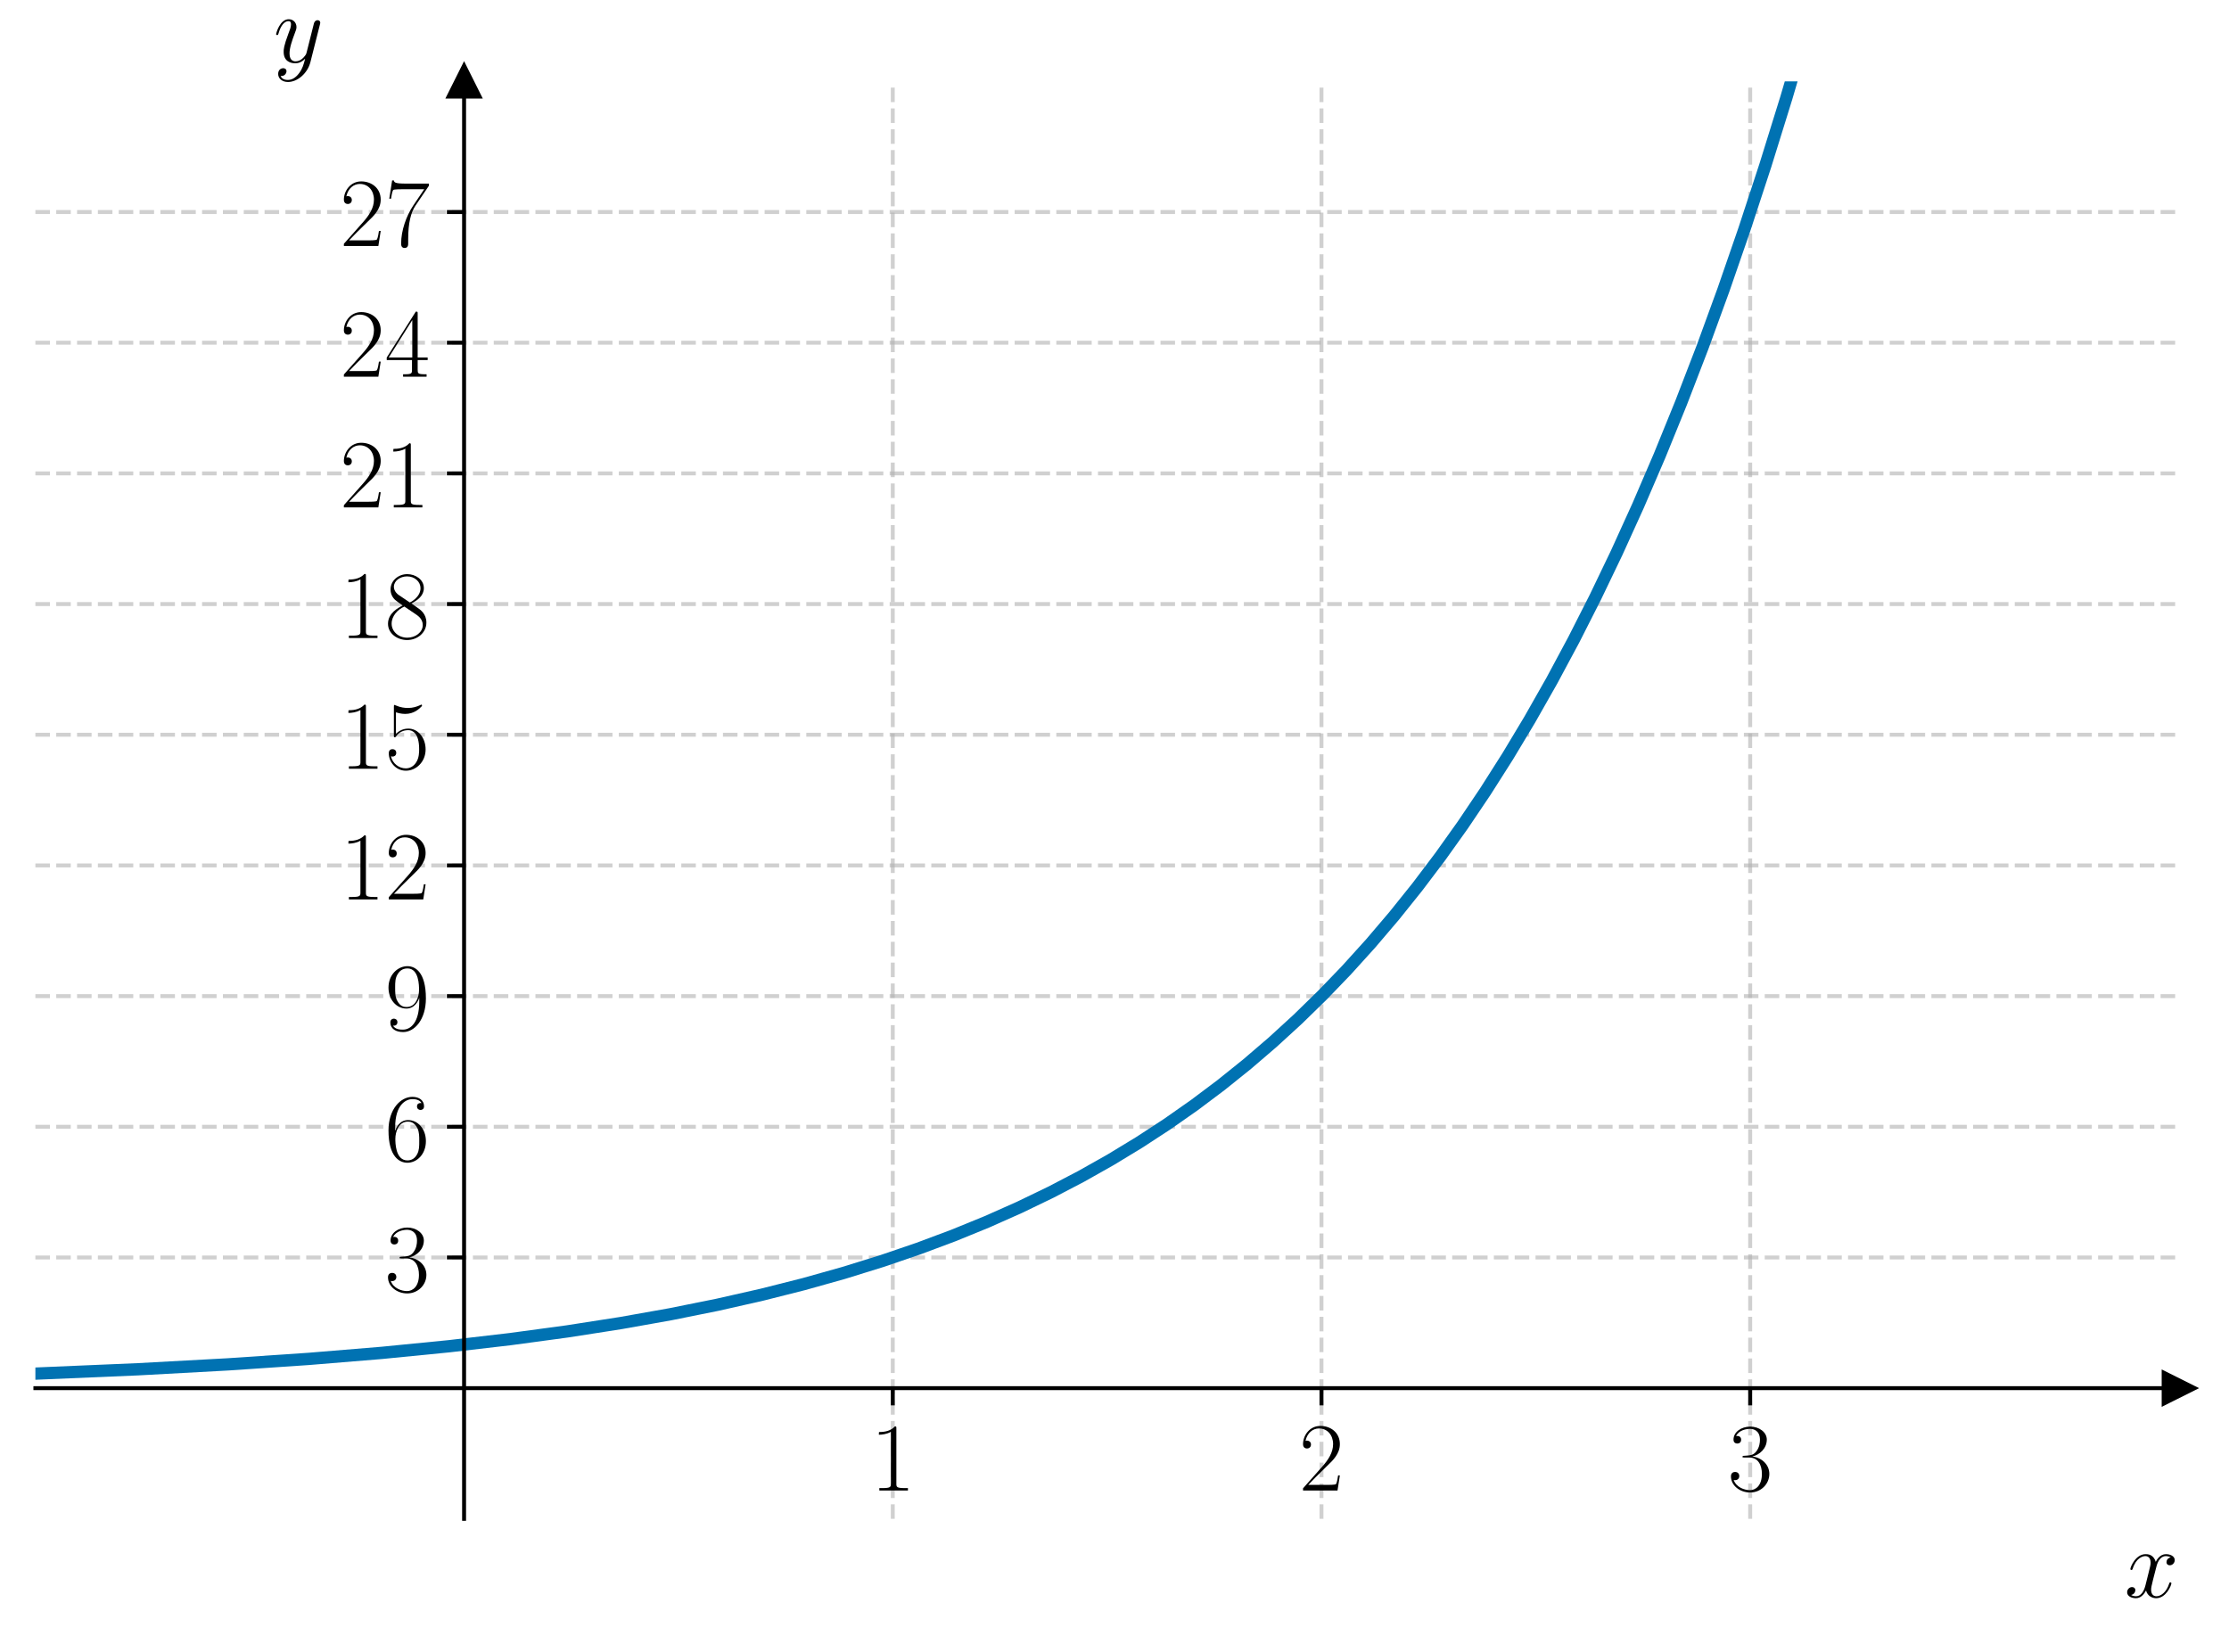
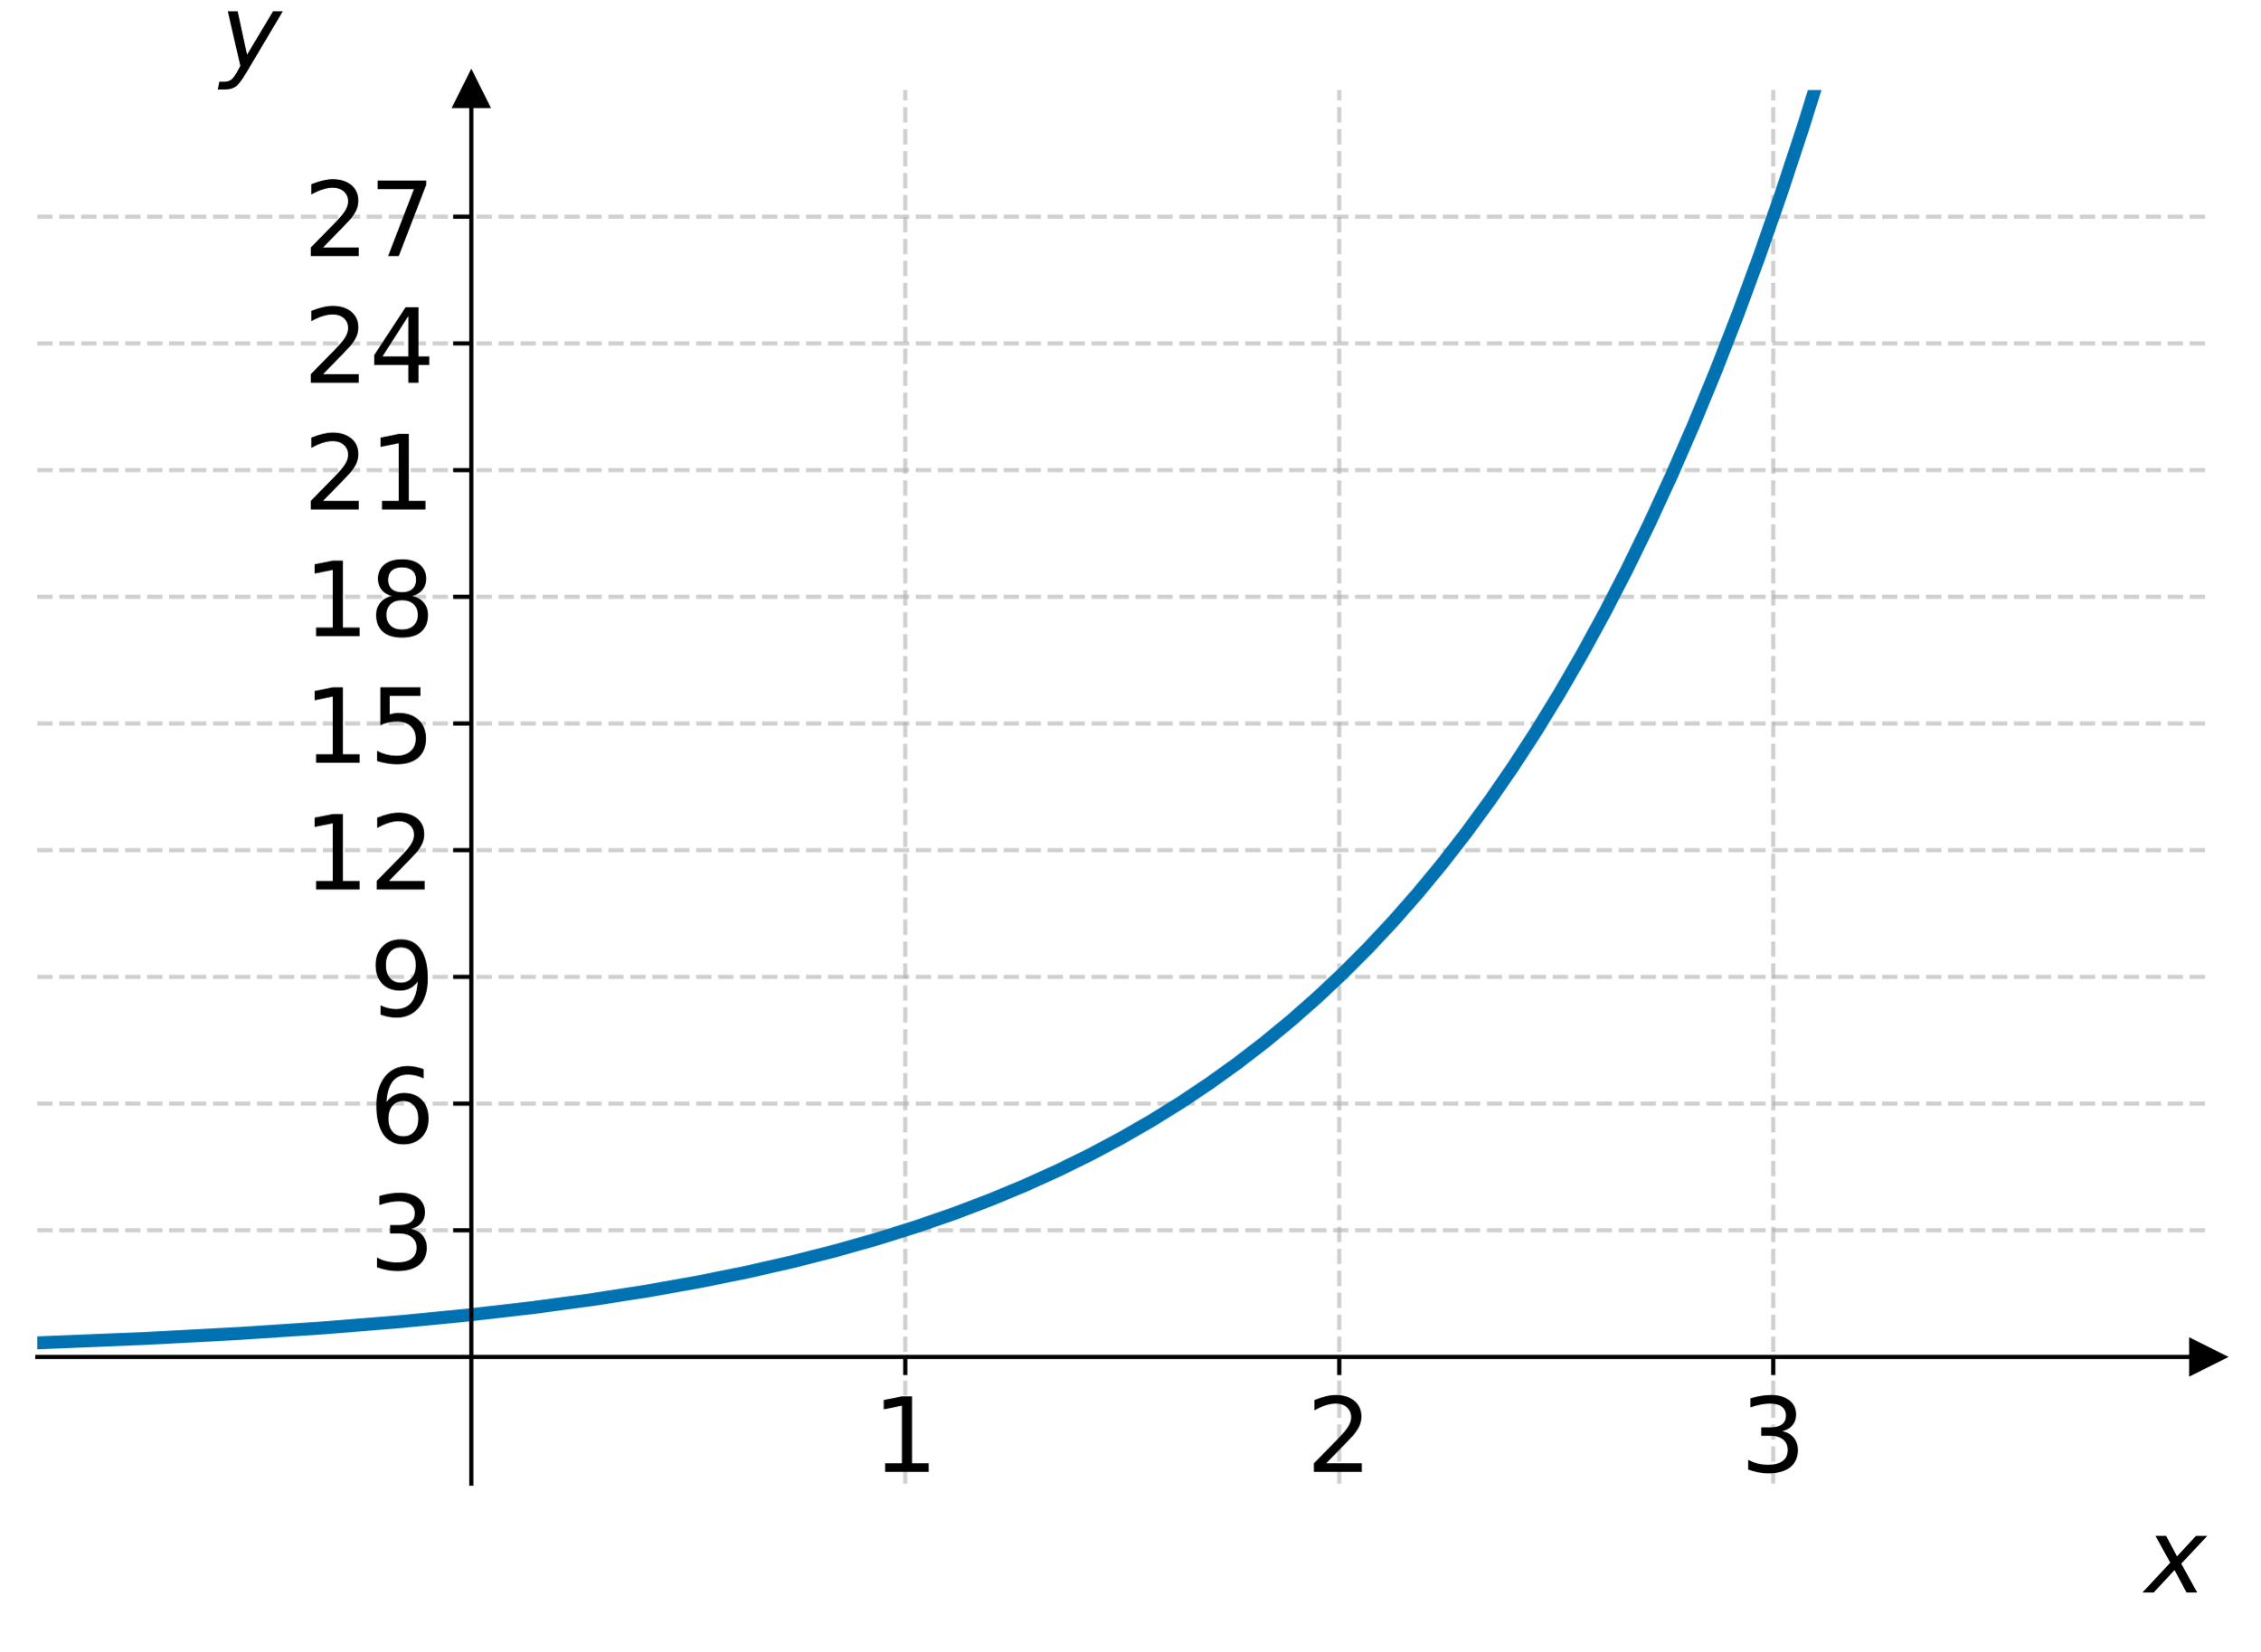
- <svg xmlns="http://www.w3.org/2000/svg" xmlns:xlink="http://www.w3.org/1999/xlink" width="453.6pt" height="336.137pt" viewBox="0 0 453.6 336.137" version="1.1">
+ <svg xmlns="http://www.w3.org/2000/svg" xmlns:xlink="http://www.w3.org/1999/xlink" width="436.32pt" height="318.974pt" viewBox="0 0 436.32 318.974" version="1.1">
  <defs>
    <style type="text/css">*{stroke-linejoin: round; stroke-linecap: butt}</style>
  </defs>
  <g id="figure_1">
    <g id="patch_1">
-       <path d="M 0 336.137  L 453.6 336.137  L 453.6 0  L 0 0  L 0 336.137  z " style="fill: none" />
+       <path d="M 0 318.974  L 436.32 318.974  L 436.32 -0  L 0 -0  L 0 318.974  z " style="fill: none" />
    </g>
    <g id="axes_1">
      <g id="patch_2">
-         <path d="M 7.2 309.107  L 443.4 309.107  L 443.4 16.556  L 7.2 16.556  L 7.2 309.107  z " style="fill: none" />
+         <path d="M 7.2 286.53  L 426.12 286.53  L 426.12 17.378  L 7.2 17.378  L 7.2 286.53  z " style="fill: none" />
      </g>
      <g id="matplotlib.axis_1">
        <g id="xtick_1">
          <g id="line2d_1">
-             <path d="M 181.68 309.107  L 181.68 16.556  " clip-path="url(#p5bfb05ebf1)" style="fill: none; stroke-dasharray: 2.96,1.28; stroke-dashoffset: 0; stroke: #b0b0b0; stroke-opacity: 0.6; stroke-width: 0.8" />
+             <path d="M 174.768 286.53  L 174.768 17.378  " clip-path="url(#pfa158aeb58)" style="fill: none; stroke-dasharray: 2.96,1.28; stroke-dashoffset: 0; stroke: #b0b0b0; stroke-opacity: 0.6; stroke-width: 0.8" />
          </g>
          <g id="line2d_2">
            <defs>
-               <path id="ma3b7e8a0de" d="M 0 0  L 0 3.5  " style="stroke: #000000; stroke-width: 0.8" />
-             </defs>
-             <g>
-               <use xlink:href="#ma3b7e8a0de" x="181.68" y="282.511" style="stroke: #000000; stroke-width: 0.8" />
+               <path id="m0962814862" d="M 0 0  L 0 3.5  " style="stroke: #000000; stroke-width: 0.8" />
+             </defs>
+             <g>
+               <use xlink:href="#m0962814862" x="174.768" y="262.062" style="stroke: #000000; stroke-width: 0.8" />
            </g>
          </g>
          <g id="text_1">
-             <g transform="translate(177.111 303.3482) scale(0.2 -0.2)">
-               <defs>
-                 <path id="CMR17-31" d="M 1702 4058  C 1702 4192 1696 4192 1606 4192  C 1357 3916 979 3827 621 3827  C 602 3827 570 3827 563 3808  C 557 3795 557 3782 557 3648  C 755 3648 1088 3686 1344 3839  L 1344 461  C 1344 236 1331 160 781 160  L 589 160  L 589 0  C 896 0 1216 0 1523 0  C 1830 0 2150 0 2458 0  L 2458 160  L 2266 160  C 1715 160 1702 230 1702 458  L 1702 4058  z " transform="scale(0.015625)" />
-               </defs>
-               <use xlink:href="#CMR17-31" transform="scale(0.996264)" />
+             <g transform="translate(168.4055 284.2586) scale(0.2 -0.2)">
+               <defs>
+                 <path id="DejaVuSans-31" d="M 794 531  L 1825 531  L 1825 4091  L 703 3866  L 703 4441  L 1819 4666  L 2450 4666  L 2450 531  L 3481 531  L 3481 0  L 794 0  L 794 531  z " transform="scale(0.015625)" />
+               </defs>
+               <use xlink:href="#DejaVuSans-31" />
            </g>
          </g>
        </g>
        <g id="xtick_2">
          <g id="line2d_3">
-             <path d="M 268.92 309.107  L 268.92 16.556  " clip-path="url(#p5bfb05ebf1)" style="fill: none; stroke-dasharray: 2.96,1.28; stroke-dashoffset: 0; stroke: #b0b0b0; stroke-opacity: 0.6; stroke-width: 0.8" />
+             <path d="M 258.552 286.53  L 258.552 17.378  " clip-path="url(#pfa158aeb58)" style="fill: none; stroke-dasharray: 2.96,1.28; stroke-dashoffset: 0; stroke: #b0b0b0; stroke-opacity: 0.6; stroke-width: 0.8" />
          </g>
          <g id="line2d_4">
            <g>
-               <use xlink:href="#ma3b7e8a0de" x="268.92" y="282.511" style="stroke: #000000; stroke-width: 0.8" />
+               <use xlink:href="#m0962814862" x="258.552" y="262.062" style="stroke: #000000; stroke-width: 0.8" />
            </g>
          </g>
          <g id="text_2">
-             <g transform="translate(264.351 303.3482) scale(0.2 -0.2)">
-               <defs>
-                 <path id="CMR17-32" d="M 2669 989  L 2554 989  C 2490 536 2438 459 2413 420  C 2381 369 1920 369 1830 369  L 602 369  C 832 619 1280 1072 1824 1597  C 2214 1967 2669 2402 2669 3035  C 2669 3790 2067 4224 1395 4224  C 691 4224 262 3604 262 3030  C 262 2780 448 2748 525 2748  C 589 2748 781 2787 781 3010  C 781 3207 614 3264 525 3264  C 486 3264 448 3258 422 3245  C 544 3790 915 4058 1306 4058  C 1862 4058 2227 3617 2227 3035  C 2227 2479 1901 2000 1536 1584  L 262 146  L 262 0  L 2515 0  L 2669 989  z " transform="scale(0.015625)" />
-               </defs>
-               <use xlink:href="#CMR17-32" transform="scale(0.996264)" />
+             <g transform="translate(252.1895 284.2586) scale(0.2 -0.2)">
+               <defs>
+                 <path id="DejaVuSans-32" d="M 1228 531  L 3431 531  L 3431 0  L 469 0  L 469 531  Q 828 903 1448 1529  Q 2069 2156 2228 2338  Q 2531 2678 2651 2914  Q 2772 3150 2772 3378  Q 2772 3750 2511 3984  Q 2250 4219 1831 4219  Q 1534 4219 1204 4116  Q 875 4013 500 3803  L 500 4441  Q 881 4594 1212 4672  Q 1544 4750 1819 4750  Q 2544 4750 2975 4387  Q 3406 4025 3406 3419  Q 3406 3131 3298 2873  Q 3191 2616 2906 2266  Q 2828 2175 2409 1742  Q 1991 1309 1228 531  z " transform="scale(0.015625)" />
+               </defs>
+               <use xlink:href="#DejaVuSans-32" />
            </g>
          </g>
        </g>
        <g id="xtick_3">
          <g id="line2d_5">
-             <path d="M 356.16 309.107  L 356.16 16.556  " clip-path="url(#p5bfb05ebf1)" style="fill: none; stroke-dasharray: 2.96,1.28; stroke-dashoffset: 0; stroke: #b0b0b0; stroke-opacity: 0.6; stroke-width: 0.8" />
+             <path d="M 342.336 286.53  L 342.336 17.378  " clip-path="url(#pfa158aeb58)" style="fill: none; stroke-dasharray: 2.96,1.28; stroke-dashoffset: 0; stroke: #b0b0b0; stroke-opacity: 0.6; stroke-width: 0.8" />
          </g>
          <g id="line2d_6">
            <g>
-               <use xlink:href="#ma3b7e8a0de" x="356.16" y="282.511" style="stroke: #000000; stroke-width: 0.8" />
+               <use xlink:href="#m0962814862" x="342.336" y="262.062" style="stroke: #000000; stroke-width: 0.8" />
            </g>
          </g>
          <g id="text_3">
-             <g transform="translate(351.591 303.3482) scale(0.2 -0.2)">
-               <defs>
-                 <path id="CMR17-33" d="M 1414 2157  C 1984 2157 2234 1662 2234 1090  C 2234 320 1824 25 1453 25  C 1114 25 563 194 390 693  C 422 680 454 680 486 680  C 640 680 755 782 755 948  C 755 1133 614 1216 486 1216  C 378 1216 211 1165 211 926  C 211 335 787 -128 1466 -128  C 2176 -128 2720 430 2720 1085  C 2720 1707 2208 2157 1600 2227  C 2086 2328 2554 2756 2554 3329  C 2554 3820 2048 4179 1472 4179  C 890 4179 378 3829 378 3329  C 378 3110 544 3072 627 3072  C 762 3072 877 3155 877 3321  C 877 3486 762 3569 627 3569  C 602 3569 570 3569 544 3557  C 730 3959 1235 4032 1459 4032  C 1683 4032 2106 3925 2106 3320  C 2106 3143 2080 2828 1862 2550  C 1670 2304 1453 2304 1242 2284  C 1210 2284 1062 2269 1037 2269  C 992 2263 966 2257 966 2208  C 966 2163 973 2157 1101 2157  L 1414 2157  z " transform="scale(0.015625)" />
-               </defs>
-               <use xlink:href="#CMR17-33" transform="scale(0.996264)" />
+             <g transform="translate(335.9735 284.2586) scale(0.2 -0.2)">
+               <defs>
+                 <path id="DejaVuSans-33" d="M 2597 2516  Q 3050 2419 3304 2112  Q 3559 1806 3559 1356  Q 3559 666 3084 287  Q 2609 -91 1734 -91  Q 1441 -91 1130 -33  Q 819 25 488 141  L 488 750  Q 750 597 1062 519  Q 1375 441 1716 441  Q 2309 441 2620 675  Q 2931 909 2931 1356  Q 2931 1769 2642 2001  Q 2353 2234 1838 2234  L 1294 2234  L 1294 2753  L 1863 2753  Q 2328 2753 2575 2939  Q 2822 3125 2822 3475  Q 2822 3834 2567 4026  Q 2313 4219 1838 4219  Q 1578 4219 1281 4162  Q 984 4106 628 3988  L 628 4550  Q 988 4650 1302 4700  Q 1616 4750 1894 4750  Q 2613 4750 3031 4423  Q 3450 4097 3450 3541  Q 3450 3153 3228 2886  Q 3006 2619 2597 2516  z " transform="scale(0.015625)" />
+               </defs>
+               <use xlink:href="#DejaVuSans-33" />
            </g>
          </g>
        </g>
        <g id="text_4">
-           <g transform="translate(432.3132 325.0609) scale(0.2 -0.2)">
-             <defs>
-               <path id="CMMI12-78" d="M 3034 2606  C 2829 2567 2752 2414 2752 2293  C 2752 2139 2874 2088 2963 2088  C 3155 2088 3290 2254 3290 2427  C 3290 2695 2982 2816 2714 2816  C 2323 2816 2106 2433 2048 2312  C 1901 2816 1504 2816 1389 2816  C 736 2816 390 1980 390 1839  C 390 1814 416 1782 461 1782  C 512 1782 525 1820 538 1846  C 755 2555 1184 2689 1370 2689  C 1658 2689 1715 2420 1715 2267  C 1715 2127 1677 1980 1600 1673  L 1382 798  C 1286 415 1101 64 762 64  C 730 64 570 64 435 147  C 666 192 717 383 717 460  C 717 588 621 664 499 664  C 346 664 179 530 179 326  C 179 57 480 -64 755 -64  C 1062 -64 1280 179 1414 441  C 1517 64 1837 -64 2074 -64  C 2726 -64 3072 773 3072 913  C 3072 945 3046 971 3008 971  C 2950 971 2944 939 2925 888  C 2752 326 2381 64 2093 64  C 1869 64 1747 230 1747 492  C 1747 632 1773 734 1875 1156  L 2099 2024  C 2195 2408 2413 2689 2707 2689  C 2720 2689 2899 2689 3034 2606  z " transform="scale(0.015625)" />
-             </defs>
-             <use xlink:href="#CMMI12-78" transform="scale(0.996264)" />
+           <g transform="translate(414.12 307.6149) scale(0.2 -0.2)">
+             <defs>
+               <path id="DejaVuSans-Oblique-78" d="M 3841 3500  L 2234 1784  L 3219 0  L 2559 0  L 1819 1388  L 531 0  L -166 0  L 1556 1844  L 641 3500  L 1300 3500  L 1972 2234  L 3144 3500  L 3841 3500  z " transform="scale(0.015625)" />
+             </defs>
+             <use xlink:href="#DejaVuSans-Oblique-78" transform="translate(0 0.3125)" />
          </g>
        </g>
      </g>
      <g id="matplotlib.axis_2">
        <g id="ytick_1">
          <g id="line2d_7">
-             <path d="M 7.2 255.916  L 443.4 255.916  " clip-path="url(#p5bfb05ebf1)" style="fill: none; stroke-dasharray: 2.96,1.28; stroke-dashoffset: 0; stroke: #b0b0b0; stroke-opacity: 0.6; stroke-width: 0.8" />
+             <path d="M 7.2 237.593  L 426.12 237.593  " clip-path="url(#pfa158aeb58)" style="fill: none; stroke-dasharray: 2.96,1.28; stroke-dashoffset: 0; stroke: #b0b0b0; stroke-opacity: 0.6; stroke-width: 0.8" />
          </g>
          <g id="line2d_8">
            <defs>
-               <path id="mc82c716b6d" d="M 0 0  L -3.5 0  " style="stroke: #000000; stroke-width: 0.8" />
-             </defs>
-             <g>
-               <use xlink:href="#mc82c716b6d" x="94.44" y="255.916" style="stroke: #000000; stroke-width: 0.8" />
+               <path id="mb7e7aaaeb7" d="M 0 0  L -3.5 0  " style="stroke: #000000; stroke-width: 0.8" />
+             </defs>
+             <g>
+               <use xlink:href="#mb7e7aaaeb7" x="90.984" y="237.593" style="stroke: #000000; stroke-width: 0.8" />
            </g>
          </g>
          <g id="text_5">
-             <g transform="translate(78.30191 262.8343) scale(0.2 -0.2)">
-               <use xlink:href="#CMR17-33" transform="scale(0.996264)" />
+             <g transform="translate(71.259 245.1918) scale(0.2 -0.2)">
+               <use xlink:href="#DejaVuSans-33" />
            </g>
          </g>
        </g>
        <g id="ytick_2">
          <g id="line2d_9">
-             <path d="M 7.2 229.32  L 443.4 229.32  " clip-path="url(#p5bfb05ebf1)" style="fill: none; stroke-dasharray: 2.96,1.28; stroke-dashoffset: 0; stroke: #b0b0b0; stroke-opacity: 0.6; stroke-width: 0.8" />
+             <path d="M 7.2 213.125  L 426.12 213.125  " clip-path="url(#pfa158aeb58)" style="fill: none; stroke-dasharray: 2.96,1.28; stroke-dashoffset: 0; stroke: #b0b0b0; stroke-opacity: 0.6; stroke-width: 0.8" />
          </g>
          <g id="line2d_10">
            <g>
-               <use xlink:href="#mc82c716b6d" x="94.44" y="229.32" style="stroke: #000000; stroke-width: 0.8" />
+               <use xlink:href="#mb7e7aaaeb7" x="90.984" y="213.125" style="stroke: #000000; stroke-width: 0.8" />
            </g>
          </g>
          <g id="text_6">
-             <g transform="translate(78.30191 236.2388) scale(0.2 -0.2)">
-               <defs>
-                 <path id="CMR17-36" d="M 678 2176  C 678 3690 1395 4032 1811 4032  C 1946 4032 2272 4009 2400 3776  C 2298 3776 2106 3776 2106 3553  C 2106 3381 2246 3323 2336 3323  C 2394 3323 2566 3348 2566 3560  C 2566 3954 2246 4179 1805 4179  C 1043 4179 243 3390 243 1984  C 243 253 966 -128 1478 -128  C 2099 -128 2688 427 2688 1283  C 2688 2081 2170 2662 1517 2662  C 1126 2662 838 2407 678 1960  L 678 2176  z M 1478 25  C 691 25 691 1200 691 1436  C 691 1896 909 2560 1504 2560  C 1613 2560 1926 2560 2138 2120  C 2253 1870 2253 1609 2253 1289  C 2253 944 2253 690 2118 434  C 1978 171 1773 25 1478 25  z " transform="scale(0.015625)" />
-               </defs>
-               <use xlink:href="#CMR17-36" transform="scale(0.996264)" />
+             <g transform="translate(71.259 220.7235) scale(0.2 -0.2)">
+               <defs>
+                 <path id="DejaVuSans-36" d="M 2113 2584  Q 1688 2584 1439 2293  Q 1191 2003 1191 1497  Q 1191 994 1439 701  Q 1688 409 2113 409  Q 2538 409 2786 701  Q 3034 994 3034 1497  Q 3034 2003 2786 2293  Q 2538 2584 2113 2584  z M 3366 4563  L 3366 3988  Q 3128 4100 2886 4159  Q 2644 4219 2406 4219  Q 1781 4219 1451 3797  Q 1122 3375 1075 2522  Q 1259 2794 1537 2939  Q 1816 3084 2150 3084  Q 2853 3084 3261 2657  Q 3669 2231 3669 1497  Q 3669 778 3244 343  Q 2819 -91 2113 -91  Q 1303 -91 875 529  Q 447 1150 447 2328  Q 447 3434 972 4092  Q 1497 4750 2381 4750  Q 2619 4750 2861 4703  Q 3103 4656 3366 4563  z " transform="scale(0.015625)" />
+               </defs>
+               <use xlink:href="#DejaVuSans-36" />
            </g>
          </g>
        </g>
        <g id="ytick_3">
          <g id="line2d_11">
-             <path d="M 7.2 202.725  L 443.4 202.725  " clip-path="url(#p5bfb05ebf1)" style="fill: none; stroke-dasharray: 2.96,1.28; stroke-dashoffset: 0; stroke: #b0b0b0; stroke-opacity: 0.6; stroke-width: 0.8" />
+             <path d="M 7.2 188.657  L 426.12 188.657  " clip-path="url(#pfa158aeb58)" style="fill: none; stroke-dasharray: 2.96,1.28; stroke-dashoffset: 0; stroke: #b0b0b0; stroke-opacity: 0.6; stroke-width: 0.8" />
          </g>
          <g id="line2d_12">
            <g>
-               <use xlink:href="#mc82c716b6d" x="94.44" y="202.725" style="stroke: #000000; stroke-width: 0.8" />
+               <use xlink:href="#mb7e7aaaeb7" x="90.984" y="188.657" style="stroke: #000000; stroke-width: 0.8" />
            </g>
          </g>
          <g id="text_7">
-             <g transform="translate(78.30191 209.6433) scale(0.2 -0.2)">
-               <defs>
-                 <path id="CMR17-39" d="M 2253 1864  C 2253 464 1670 31 1190 31  C 1043 31 685 31 538 294  C 704 268 826 357 826 518  C 826 692 685 749 595 749  C 538 749 365 723 365 506  C 365 71 742 -128 1203 -128  C 1939 -128 2688 674 2688 2073  C 2688 3817 1971 4179 1485 4179  C 851 4179 243 3628 243 2778  C 243 1991 762 1408 1414 1408  C 1952 1408 2189 1903 2253 2112  L 2253 1864  z M 1427 1510  C 1254 1510 1011 1542 813 1922  C 678 2169 678 2461 678 2771  C 678 3146 678 3405 858 3684  C 947 3817 1114 4032 1485 4032  C 2240 4032 2240 2885 2240 2632  C 2240 2182 2035 1510 1427 1510  z " transform="scale(0.015625)" />
-               </defs>
-               <use xlink:href="#CMR17-39" transform="scale(0.996264)" />
+             <g transform="translate(71.259 196.2551) scale(0.2 -0.2)">
+               <defs>
+                 <path id="DejaVuSans-39" d="M 703 97  L 703 672  Q 941 559 1184 500  Q 1428 441 1663 441  Q 2288 441 2617 861  Q 2947 1281 2994 2138  Q 2813 1869 2534 1725  Q 2256 1581 1919 1581  Q 1219 1581 811 2004  Q 403 2428 403 3163  Q 403 3881 828 4315  Q 1253 4750 1959 4750  Q 2769 4750 3195 4129  Q 3622 3509 3622 2328  Q 3622 1225 3098 567  Q 2575 -91 1691 -91  Q 1453 -91 1209 -44  Q 966 3 703 97  z M 1959 2075  Q 2384 2075 2632 2365  Q 2881 2656 2881 3163  Q 2881 3666 2632 3958  Q 2384 4250 1959 4250  Q 1534 4250 1286 3958  Q 1038 3666 1038 3163  Q 1038 2656 1286 2365  Q 1534 2075 1959 2075  z " transform="scale(0.015625)" />
+               </defs>
+               <use xlink:href="#DejaVuSans-39" />
            </g>
          </g>
        </g>
        <g id="ytick_4">
          <g id="line2d_13">
-             <path d="M 7.2 176.129  L 443.4 176.129  " clip-path="url(#p5bfb05ebf1)" style="fill: none; stroke-dasharray: 2.96,1.28; stroke-dashoffset: 0; stroke: #b0b0b0; stroke-opacity: 0.6; stroke-width: 0.8" />
+             <path d="M 7.2 164.188  L 426.12 164.188  " clip-path="url(#pfa158aeb58)" style="fill: none; stroke-dasharray: 2.96,1.28; stroke-dashoffset: 0; stroke: #b0b0b0; stroke-opacity: 0.6; stroke-width: 0.8" />
          </g>
          <g id="line2d_14">
            <g>
-               <use xlink:href="#mc82c716b6d" x="94.44" y="176.129" style="stroke: #000000; stroke-width: 0.8" />
+               <use xlink:href="#mb7e7aaaeb7" x="90.984" y="164.188" style="stroke: #000000; stroke-width: 0.8" />
            </g>
          </g>
          <g id="text_8">
-             <g transform="translate(69.16381 183.0478) scale(0.2 -0.2)">
-               <use xlink:href="#CMR17-31" transform="scale(0.996264)" />
-               <use xlink:href="#CMR17-32" transform="translate(45.69048 0) scale(0.996264)" />
+             <g transform="translate(58.534 171.7867) scale(0.2 -0.2)">
+               <use xlink:href="#DejaVuSans-31" />
+               <use xlink:href="#DejaVuSans-32" x="63.623" />
            </g>
          </g>
        </g>
        <g id="ytick_5">
          <g id="line2d_15">
-             <path d="M 7.2 149.534  L 443.4 149.534  " clip-path="url(#p5bfb05ebf1)" style="fill: none; stroke-dasharray: 2.96,1.28; stroke-dashoffset: 0; stroke: #b0b0b0; stroke-opacity: 0.6; stroke-width: 0.8" />
+             <path d="M 7.2 139.72  L 426.12 139.72  " clip-path="url(#pfa158aeb58)" style="fill: none; stroke-dasharray: 2.96,1.28; stroke-dashoffset: 0; stroke: #b0b0b0; stroke-opacity: 0.6; stroke-width: 0.8" />
          </g>
          <g id="line2d_16">
            <g>
-               <use xlink:href="#mc82c716b6d" x="94.44" y="149.534" style="stroke: #000000; stroke-width: 0.8" />
+               <use xlink:href="#mb7e7aaaeb7" x="90.984" y="139.72" style="stroke: #000000; stroke-width: 0.8" />
            </g>
          </g>
          <g id="text_9">
-             <g transform="translate(69.16381 156.4523) scale(0.2 -0.2)">
-               <defs>
-                 <path id="CMR17-35" d="M 730 3692  C 794 3666 1056 3584 1325 3584  C 1920 3584 2246 3911 2432 4100  C 2432 4157 2432 4192 2394 4192  C 2387 4192 2374 4192 2323 4163  C 2099 4058 1837 3973 1517 3973  C 1325 3973 1037 3999 723 4139  C 653 4171 640 4171 634 4171  C 602 4171 595 4164 595 4037  L 595 2203  C 595 2089 595 2057 659 2057  C 691 2057 704 2070 736 2114  C 941 2401 1222 2522 1542 2522  C 1766 2522 2246 2382 2246 1289  C 2246 1085 2246 715 2054 421  C 1894 159 1645 25 1370 25  C 947 25 518 320 403 814  C 429 807 480 795 506 795  C 589 795 749 840 749 1038  C 749 1210 627 1280 506 1280  C 358 1280 262 1190 262 1011  C 262 454 704 -128 1382 -128  C 2042 -128 2669 440 2669 1264  C 2669 2030 2170 2624 1549 2624  C 1222 2624 947 2503 730 2274  L 730 3692  z " transform="scale(0.015625)" />
-               </defs>
-               <use xlink:href="#CMR17-31" transform="scale(0.996264)" />
-               <use xlink:href="#CMR17-35" transform="translate(45.69048 0) scale(0.996264)" />
+             <g transform="translate(58.534 147.3184) scale(0.2 -0.2)">
+               <defs>
+                 <path id="DejaVuSans-35" d="M 691 4666  L 3169 4666  L 3169 4134  L 1269 4134  L 1269 2991  Q 1406 3038 1543 3061  Q 1681 3084 1819 3084  Q 2600 3084 3056 2656  Q 3513 2228 3513 1497  Q 3513 744 3044 326  Q 2575 -91 1722 -91  Q 1428 -91 1123 -41  Q 819 9 494 109  L 494 744  Q 775 591 1075 516  Q 1375 441 1709 441  Q 2250 441 2565 725  Q 2881 1009 2881 1497  Q 2881 1984 2565 2268  Q 2250 2553 1709 2553  Q 1456 2553 1204 2497  Q 953 2441 691 2322  L 691 4666  z " transform="scale(0.015625)" />
+               </defs>
+               <use xlink:href="#DejaVuSans-31" />
+               <use xlink:href="#DejaVuSans-35" x="63.623" />
            </g>
          </g>
        </g>
        <g id="ytick_6">
          <g id="line2d_17">
-             <path d="M 7.2 122.938  L 443.4 122.938  " clip-path="url(#p5bfb05ebf1)" style="fill: none; stroke-dasharray: 2.96,1.28; stroke-dashoffset: 0; stroke: #b0b0b0; stroke-opacity: 0.6; stroke-width: 0.8" />
+             <path d="M 7.2 115.252  L 426.12 115.252  " clip-path="url(#pfa158aeb58)" style="fill: none; stroke-dasharray: 2.96,1.28; stroke-dashoffset: 0; stroke: #b0b0b0; stroke-opacity: 0.6; stroke-width: 0.8" />
          </g>
          <g id="line2d_18">
            <g>
-               <use xlink:href="#mc82c716b6d" x="94.44" y="122.938" style="stroke: #000000; stroke-width: 0.8" />
+               <use xlink:href="#mb7e7aaaeb7" x="90.984" y="115.252" style="stroke: #000000; stroke-width: 0.8" />
            </g>
          </g>
          <g id="text_10">
-             <g transform="translate(69.16381 129.8568) scale(0.2 -0.2)">
-               <defs>
-                 <path id="CMR17-38" d="M 1741 2264  C 2144 2467 2554 2773 2554 3263  C 2554 3841 1990 4179 1472 4179  C 890 4179 378 3759 378 3180  C 378 3021 416 2747 666 2505  C 730 2442 998 2251 1171 2130  C 883 1983 211 1634 211 934  C 211 279 838 -128 1459 -128  C 2144 -128 2720 362 2720 1010  C 2720 1590 2330 1857 2074 2029  L 1741 2264  z M 902 2822  C 851 2854 595 3051 595 3351  C 595 3739 998 4032 1459 4032  C 1965 4032 2336 3676 2336 3262  C 2336 2669 1670 2331 1638 2331  C 1632 2331 1626 2331 1574 2370  L 902 2822  z M 2080 1519  C 2176 1449 2483 1240 2483 851  C 2483 381 2010 25 1472 25  C 890 25 448 438 448 940  C 448 1443 838 1862 1280 2060  L 2080 1519  z " transform="scale(0.015625)" />
-               </defs>
-               <use xlink:href="#CMR17-31" transform="scale(0.996264)" />
-               <use xlink:href="#CMR17-38" transform="translate(45.69048 0) scale(0.996264)" />
+             <g transform="translate(58.534 122.85) scale(0.2 -0.2)">
+               <defs>
+                 <path id="DejaVuSans-38" d="M 2034 2216  Q 1584 2216 1326 1975  Q 1069 1734 1069 1313  Q 1069 891 1326 650  Q 1584 409 2034 409  Q 2484 409 2743 651  Q 3003 894 3003 1313  Q 3003 1734 2745 1975  Q 2488 2216 2034 2216  z M 1403 2484  Q 997 2584 770 2862  Q 544 3141 544 3541  Q 544 4100 942 4425  Q 1341 4750 2034 4750  Q 2731 4750 3128 4425  Q 3525 4100 3525 3541  Q 3525 3141 3298 2862  Q 3072 2584 2669 2484  Q 3125 2378 3379 2068  Q 3634 1759 3634 1313  Q 3634 634 3220 271  Q 2806 -91 2034 -91  Q 1263 -91 848 271  Q 434 634 434 1313  Q 434 1759 690 2068  Q 947 2378 1403 2484  z M 1172 3481  Q 1172 3119 1398 2916  Q 1625 2713 2034 2713  Q 2441 2713 2670 2916  Q 2900 3119 2900 3481  Q 2900 3844 2670 4047  Q 2441 4250 2034 4250  Q 1625 4250 1398 4047  Q 1172 3844 1172 3481  z " transform="scale(0.015625)" />
+               </defs>
+               <use xlink:href="#DejaVuSans-31" />
+               <use xlink:href="#DejaVuSans-38" x="63.623" />
            </g>
          </g>
        </g>
        <g id="ytick_7">
          <g id="line2d_19">
-             <path d="M 7.2 96.343  L 443.4 96.343  " clip-path="url(#p5bfb05ebf1)" style="fill: none; stroke-dasharray: 2.96,1.28; stroke-dashoffset: 0; stroke: #b0b0b0; stroke-opacity: 0.6; stroke-width: 0.8" />
+             <path d="M 7.2 90.783  L 426.12 90.783  " clip-path="url(#pfa158aeb58)" style="fill: none; stroke-dasharray: 2.96,1.28; stroke-dashoffset: 0; stroke: #b0b0b0; stroke-opacity: 0.6; stroke-width: 0.8" />
          </g>
          <g id="line2d_20">
            <g>
-               <use xlink:href="#mc82c716b6d" x="94.44" y="96.343" style="stroke: #000000; stroke-width: 0.8" />
+               <use xlink:href="#mb7e7aaaeb7" x="90.984" y="90.783" style="stroke: #000000; stroke-width: 0.8" />
            </g>
          </g>
          <g id="text_11">
-             <g transform="translate(69.16381 103.2613) scale(0.2 -0.2)">
-               <use xlink:href="#CMR17-32" transform="scale(0.996264)" />
-               <use xlink:href="#CMR17-31" transform="translate(45.69048 0) scale(0.996264)" />
+             <g transform="translate(58.534 98.38165) scale(0.2 -0.2)">
+               <use xlink:href="#DejaVuSans-32" />
+               <use xlink:href="#DejaVuSans-31" x="63.623" />
            </g>
          </g>
        </g>
        <g id="ytick_8">
          <g id="line2d_21">
-             <path d="M 7.2 69.747  L 443.4 69.747  " clip-path="url(#p5bfb05ebf1)" style="fill: none; stroke-dasharray: 2.96,1.28; stroke-dashoffset: 0; stroke: #b0b0b0; stroke-opacity: 0.6; stroke-width: 0.8" />
+             <path d="M 7.2 66.315  L 426.12 66.315  " clip-path="url(#pfa158aeb58)" style="fill: none; stroke-dasharray: 2.96,1.28; stroke-dashoffset: 0; stroke: #b0b0b0; stroke-opacity: 0.6; stroke-width: 0.8" />
          </g>
          <g id="line2d_22">
            <g>
-               <use xlink:href="#mc82c716b6d" x="94.44" y="69.747" style="stroke: #000000; stroke-width: 0.8" />
+               <use xlink:href="#mb7e7aaaeb7" x="90.984" y="66.315" style="stroke: #000000; stroke-width: 0.8" />
            </g>
          </g>
          <g id="text_12">
-             <g transform="translate(69.16381 76.6658) scale(0.2 -0.2)">
-               <defs>
-                 <path id="CMR17-34" d="M 2150 4122  C 2150 4256 2144 4256 2029 4256  L 128 1254  L 128 1088  L 1779 1088  L 1779 457  C 1779 224 1766 160 1318 160  L 1197 160  L 1197 0  C 1402 0 1747 0 1965 0  C 2182 0 2528 0 2733 0  L 2733 160  L 2611 160  C 2163 160 2150 224 2150 457  L 2150 1088  L 2803 1088  L 2803 1254  L 2150 1254  L 2150 4122  z M 1798 3703  L 1798 1254  L 256 1254  L 1798 3703  z " transform="scale(0.015625)" />
-               </defs>
-               <use xlink:href="#CMR17-32" transform="scale(0.996264)" />
-               <use xlink:href="#CMR17-34" transform="translate(45.69048 0) scale(0.996264)" />
+             <g transform="translate(58.534 73.91329) scale(0.2 -0.2)">
+               <defs>
+                 <path id="DejaVuSans-34" d="M 2419 4116  L 825 1625  L 2419 1625  L 2419 4116  z M 2253 4666  L 3047 4666  L 3047 1625  L 3713 1625  L 3713 1100  L 3047 1100  L 3047 0  L 2419 0  L 2419 1100  L 313 1100  L 313 1709  L 2253 4666  z " transform="scale(0.015625)" />
+               </defs>
+               <use xlink:href="#DejaVuSans-32" />
+               <use xlink:href="#DejaVuSans-34" x="63.623" />
            </g>
          </g>
        </g>
        <g id="ytick_9">
          <g id="line2d_23">
-             <path d="M 7.2 43.152  L 443.4 43.152  " clip-path="url(#p5bfb05ebf1)" style="fill: none; stroke-dasharray: 2.96,1.28; stroke-dashoffset: 0; stroke: #b0b0b0; stroke-opacity: 0.6; stroke-width: 0.8" />
+             <path d="M 7.2 41.846  L 426.12 41.846  " clip-path="url(#pfa158aeb58)" style="fill: none; stroke-dasharray: 2.96,1.28; stroke-dashoffset: 0; stroke: #b0b0b0; stroke-opacity: 0.6; stroke-width: 0.8" />
          </g>
          <g id="line2d_24">
            <g>
-               <use xlink:href="#mc82c716b6d" x="94.44" y="43.152" style="stroke: #000000; stroke-width: 0.8" />
+               <use xlink:href="#mb7e7aaaeb7" x="90.984" y="41.846" style="stroke: #000000; stroke-width: 0.8" />
            </g>
          </g>
          <g id="text_13">
-             <g transform="translate(69.16381 50.07031) scale(0.2 -0.2)">
-               <defs>
-                 <path id="CMR17-37" d="M 2886 3941  L 2886 4081  L 1382 4081  C 634 4081 621 4165 595 4288  L 480 4288  L 294 3094  L 410 3094  C 429 3215 474 3540 550 3661  C 589 3712 1062 3712 1171 3712  L 2579 3712  L 1869 2661  C 1395 1954 1069 999 1069 165  C 1069 89 1069 -128 1299 -128  C 1530 -128 1530 89 1530 171  L 1530 465  C 1530 1508 1709 2196 2003 2636  L 2886 3941  z " transform="scale(0.015625)" />
-               </defs>
-               <use xlink:href="#CMR17-32" transform="scale(0.996264)" />
-               <use xlink:href="#CMR17-37" transform="translate(45.69048 0) scale(0.996264)" />
+             <g transform="translate(58.534 49.44493) scale(0.2 -0.2)">
+               <defs>
+                 <path id="DejaVuSans-37" d="M 525 4666  L 3525 4666  L 3525 4397  L 1831 0  L 1172 0  L 2766 4134  L 525 4134  L 525 4666  z " transform="scale(0.015625)" />
+               </defs>
+               <use xlink:href="#DejaVuSans-32" />
+               <use xlink:href="#DejaVuSans-37" x="63.623" />
            </g>
          </g>
        </g>
        <g id="text_14">
-           <g transform="translate(55.65098 12.68068) scale(0.2 -0.2)">
-             <defs>
-               <path id="CMMI12-79" d="M 1683 -700  C 1510 -939 1261 -1152 947 -1152  C 870 -1152 563 -1152 467 -889  C 486 -895 518 -895 531 -895  C 723 -895 851 -729 851 -582  C 851 -435 730 -384 634 -384  C 531 -384 307 -458 307 -759  C 307 -1071 582 -1286 947 -1286  C 1587 -1286 2234 -700 2413 6  L 3040 2485  C 3046 2517 3059 2556 3059 2594  C 3059 2689 2982 2753 2886 2753  C 2829 2753 2694 2727 2643 2535  L 2170 658  C 2138 543 2138 530 2086 460  C 1958 281 1747 64 1440 64  C 1082 64 1050 415 1050 588  C 1050 952 1222 1443 1395 1903  C 1466 2088 1504 2178 1504 2305  C 1504 2574 1312 2816 998 2816  C 410 2816 173 1890 173 1839  C 173 1814 198 1782 243 1782  C 301 1782 307 1807 333 1897  C 486 2433 730 2689 979 2689  C 1037 2689 1146 2689 1146 2478  C 1146 2312 1075 2127 979 1884  C 666 1047 666 837 666 683  C 666 77 1101 -64 1421 -64  C 1606 -64 1837 -6 2061 230  L 2067 224  C 1971 -147 1907 -392 1683 -700  z " transform="scale(0.015625)" />
-             </defs>
-             <use xlink:href="#CMMI12-79" transform="scale(0.996264)" />
+           <g transform="translate(42.534 13.17812) scale(0.2 -0.2)">
+             <defs>
+               <path id="DejaVuSans-Oblique-79" d="M 1588 -325  Q 1188 -997 936 -1164  Q 684 -1331 294 -1331  L -159 -1331  L -63 -850  L 269 -850  Q 509 -850 678 -719  Q 847 -588 1056 -206  L 1234 128  L 459 3500  L 1069 3500  L 1650 819  L 3256 3500  L 3859 3500  L 1588 -325  z " transform="scale(0.015625)" />
+             </defs>
+             <use xlink:href="#DejaVuSans-Oblique-79" transform="translate(0 0.3125)" />
          </g>
        </g>
      </g>
      <g id="line2d_25">
        <defs>
-           <path id="mf33342a605" d="M 3 0  L -3 -3  L -3 3  z " style="stroke: #000000; stroke-linejoin: miter" />
+           <path id="ma9d4935689" d="M 3 0  L -3 -3  L -3 3  z " style="stroke: #000000; stroke-linejoin: miter" />
        </defs>
        <g>
-           <use xlink:href="#mf33342a605" x="443.4" y="282.511" style="stroke: #000000; stroke-linejoin: miter" />
+           <use xlink:href="#ma9d4935689" x="426.12" y="262.062" style="stroke: #000000; stroke-linejoin: miter" />
        </g>
      </g>
      <g id="line2d_26">
        <defs>
-           <path id="m0bed8e49fd" d="M 0 -3  L -3 3  L 3 3  z " style="stroke: #000000; stroke-linejoin: miter" />
+           <path id="me26ba00e98" d="M 0 -3  L -3 3  L 3 3  z " style="stroke: #000000; stroke-linejoin: miter" />
        </defs>
        <g>
-           <use xlink:href="#m0bed8e49fd" x="94.44" y="16.556" style="stroke: #000000; stroke-linejoin: miter" />
+           <use xlink:href="#me26ba00e98" x="90.984" y="17.378" style="stroke: #000000; stroke-linejoin: miter" />
        </g>
      </g>
      <g id="line2d_27">
-         <path d="M 7.2 279.556  L 28.078 278.668  L 46.399 277.67  L 62.804 276.559  L 77.716 275.33  L 91.351 273.984  L 103.814 272.535  L 115.424 270.965  L 126.29 269.272  L 136.409 267.472  L 145.996 265.543  L 155.05 263.493  L 163.572 261.339  L 171.667 259.066  L 179.443 256.654  L 186.899 254.109  L 194.036 251.438  L 200.854 248.653  L 207.458 245.716  L 213.849 242.632  L 220.027 239.406  L 225.992 236.043  L 231.851 232.485  L 237.497 228.799  L 243.036 224.919  L 248.468 220.841  L 253.794 216.563  L 259.014 212.082  L 264.127 207.398  L 269.133 202.51  L 274.033 197.419  L 278.933 192.003  L 283.726 186.371  L 288.413 180.526  L 293.1 174.325  L 297.68 167.901  L 302.261 161.096  L 306.841 153.887  L 311.315 146.432  L 315.789 138.546  L 320.263 130.202  L 324.63 121.591  L 328.997 112.493  L 333.365 102.88  L 337.732 92.724  L 342.099 81.994  L 346.467 70.657  L 350.727 58.979  L 354.988 46.658  L 359.249 33.657  L 363.51 19.94  L 367.771 5.466  L 369.603 -1  L 369.603 -1  " clip-path="url(#p5bfb05ebf1)" style="fill: none; stroke: #0072b2; stroke-width: 2.5; stroke-linecap: square" />
+         <path d="M 7.2 259.343  L 27.967 258.492  L 46.279 257.523  L 62.544 256.444  L 77.276 255.247  L 90.677 253.938  L 102.953 252.52  L 114.308 250.988  L 124.948 249.33  L 134.871 247.561  L 144.18 245.678  L 152.978 243.674  L 161.367 241.536  L 169.346 239.273  L 176.916 236.894  L 184.18 234.38  L 191.136 231.736  L 197.786 228.973  L 204.231 226.055  L 210.471 222.985  L 216.507 219.767  L 222.338 216.406  L 227.964 212.91  L 233.488 209.218  L 238.91 205.324  L 244.128 201.306  L 249.243 197.092  L 254.255 192.678  L 259.268 187.964  L 264.179 183.036  L 268.987 177.894  L 273.692 172.536  L 278.398 166.838  L 283.002 160.913  L 287.605 154.62  L 292.107 148.087  L 296.608 141.158  L 301.007 133.979  L 305.406 126.374  L 309.804 118.317  L 314.101 109.986  L 318.398 101.172  L 322.694 91.848  L 326.991 81.983  L 331.288 71.546  L 335.482 60.775  L 339.676 49.394  L 343.871 37.371  L 348.065 24.667  L 352.259 11.245  L 355.894 -1  L 355.894 -1  " clip-path="url(#pfa158aeb58)" style="fill: none; stroke: #0072b2; stroke-width: 2.5; stroke-linecap: square" />
      </g>
      <g id="patch_3">
-         <path d="M 94.44 309.107  L 94.44 16.556  " style="fill: none; stroke: #000000; stroke-width: 0.8; stroke-linejoin: miter; stroke-linecap: square" />
+         <path d="M 90.984 286.53  L 90.984 17.378  " style="fill: none; stroke: #000000; stroke-width: 0.8; stroke-linejoin: miter; stroke-linecap: square" />
      </g>
      <g id="patch_4">
-         <path d="M 443.4 309.107  L 443.4 16.556  " style="fill: none" />
+         <path d="M 426.12 286.53  L 426.12 17.378  " style="fill: none" />
      </g>
      <g id="patch_5">
-         <path d="M 7.2 282.511  L 443.4 282.511  " style="fill: none; stroke: #000000; stroke-width: 0.8; stroke-linejoin: miter; stroke-linecap: square" />
+         <path d="M 7.2 262.062  L 426.12 262.062  " style="fill: none; stroke: #000000; stroke-width: 0.8; stroke-linejoin: miter; stroke-linecap: square" />
      </g>
      <g id="patch_6">
-         <path d="M 7.2 16.556  L 443.4 16.556  " style="fill: none" />
+         <path d="M 7.2 17.378  L 426.12 17.378  " style="fill: none" />
      </g>
    </g>
  </g>
  <defs>
-     <clipPath id="p5bfb05ebf1">
-       <rect x="7.2" y="16.556" width="436.2" height="292.55" />
+     <clipPath id="pfa158aeb58">
+       <rect x="7.2" y="17.378" width="418.92" height="269.152" />
    </clipPath>
  </defs>
</svg>
